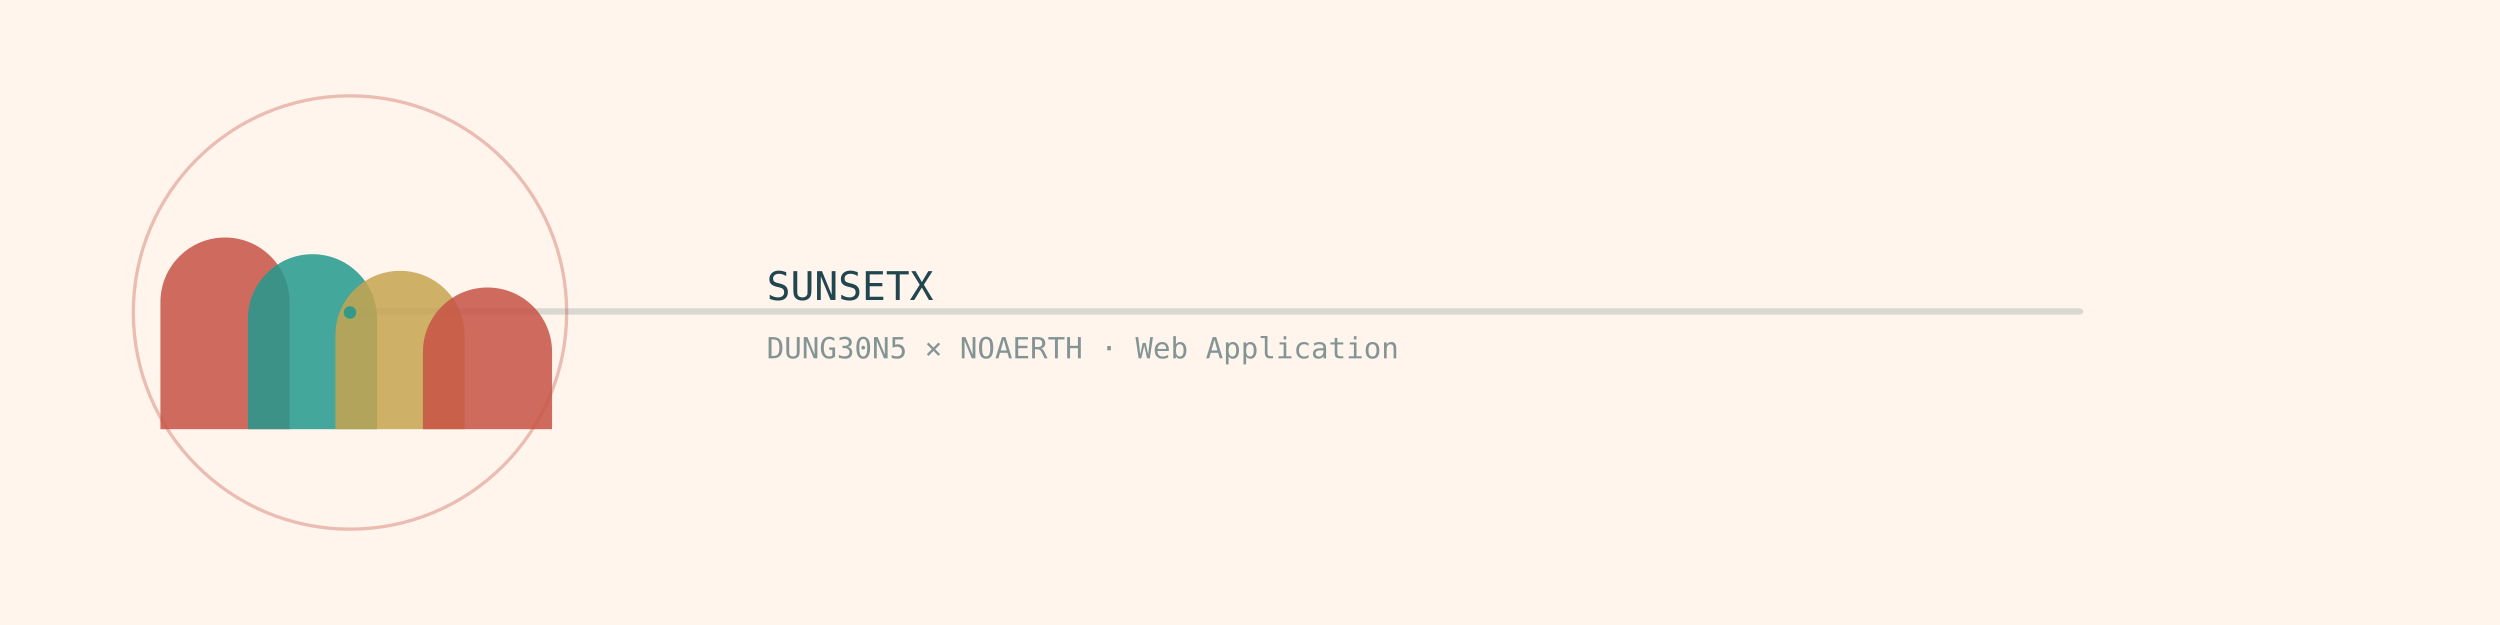
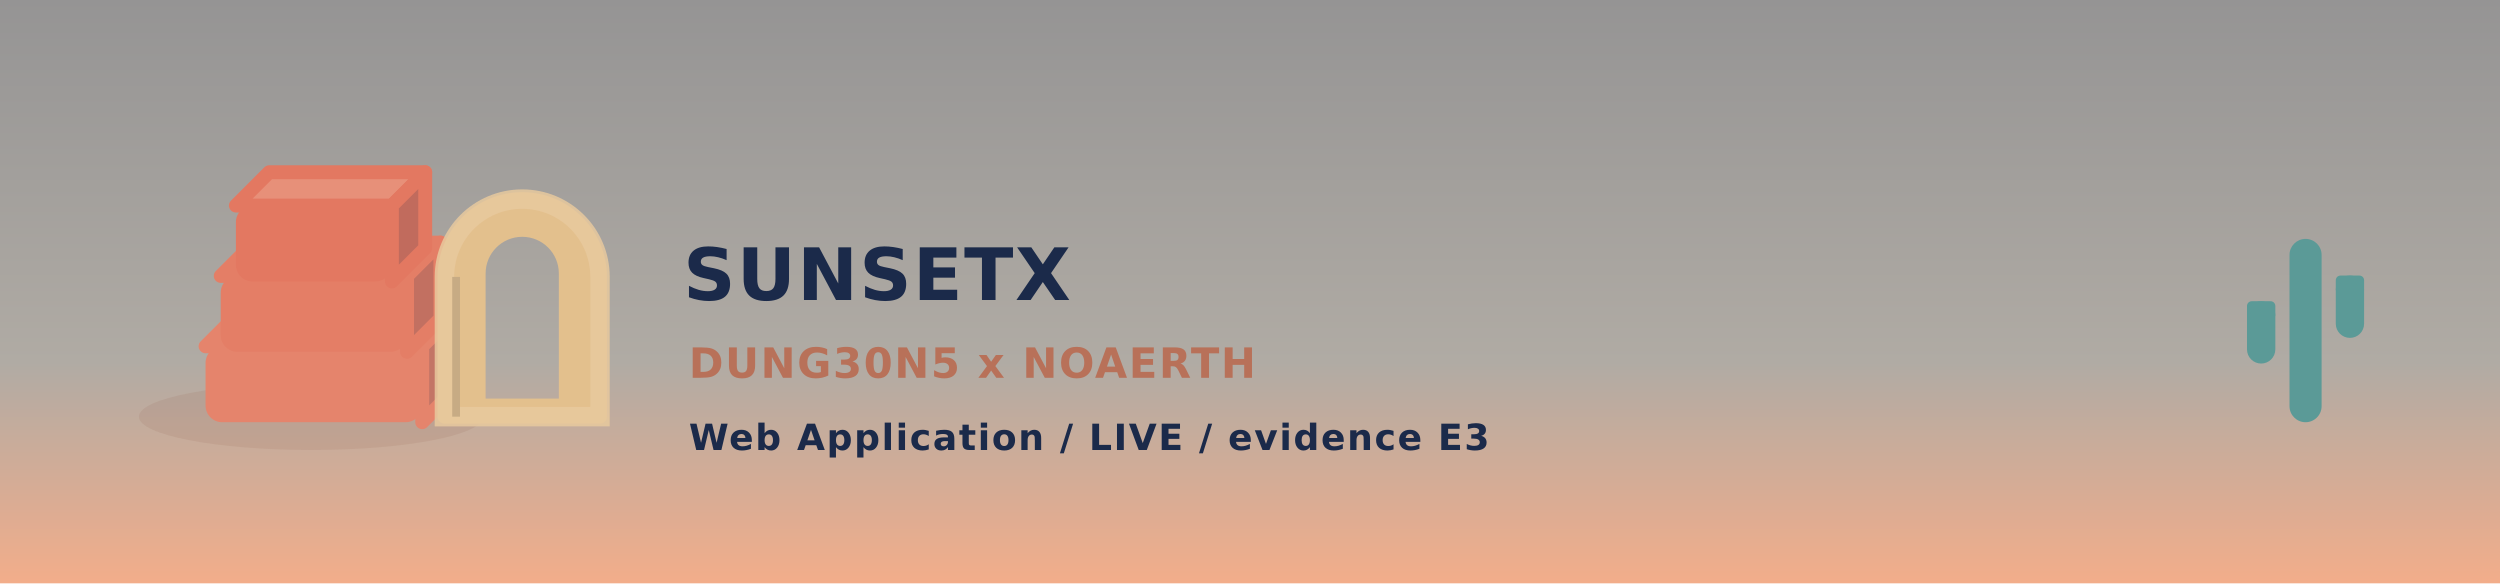
- <svg xmlns="http://www.w3.org/2000/svg" viewBox="0 0 1200 300" width="1200" height="300" role="img" aria-label="SUNSETX identity object">
-   <rect width="1200" height="300" fill="#fff5ed" />
-   <defs>
-     <linearGradient id="gft" x1="0" y1="0" x2="1" y2="1">
-       <stop offset="0%" stop-color="#c75346" />
-       <stop offset="100%" stop-color="#24998e" />
-     </linearGradient>
-   </defs>
-   <rect x="168.00" y="148.00" width="832.00" height="3.00" rx="2.00" fill="rgba(9,52,63,0.160)" opacity="1.00" />
-   <path d="M77.00,206.00 L77.00,145.00 A31.00,31.00 0 0 1 139.00,145.00 L139.00,206.00 Z" fill="rgba(199,83,70,0.850)" opacity="1.00" />
-   <path d="M119.00,206.00 L119.00,153.00 A31.00,31.00 0 0 1 181.00,153.00 L181.00,206.00 Z" fill="rgba(36,153,142,0.850)" opacity="1.00" />
-   <path d="M161.00,206.00 L161.00,161.00 A31.00,31.00 0 0 1 223.00,161.00 L223.00,206.00 Z" fill="rgba(199,163,80,0.850)" opacity="1.00" />
-   <path d="M203.00,206.00 L203.00,169.00 A31.00,31.00 0 0 1 265.00,169.00 L265.00,206.00 Z" fill="rgba(199,83,70,0.850)" opacity="1.00" />
+ <svg xmlns="http://www.w3.org/2000/svg" width="900" height="210" viewBox="0 0 900 210" role="img" aria-label="SUNSETX - identity object">
+   <linearGradient id="skyf" x1="0" y1="0" x2="0" y2="1">
+     <stop offset="0" stop-color="#959494" />
+     <stop offset="0.62" stop-color="#b0aba4" />
+     <stop offset="1" stop-color="#f3ad8a" />
+   </linearGradient>
+   <rect width="900" height="210" fill="url(#skyf)" />
+   <rect x="0" y="352" width="900" height="-142" fill="#e9cda3" />
+   <rect x="0" y="352" width="900" height="3" fill="#ebd1a9" />
+   <ellipse cx="112" cy="150" rx="62" ry="12" fill="rgba(138,90,68,0.11)" />
  <g>
-     <circle cx="168.00" cy="150.00" r="104.00" fill="none" stroke="rgba(199,83,70,0.350)" stroke-width="1.60" opacity="1.00" />
-     <animate attributeName="opacity" values="0.25;1.0;0.25" dur="16.0s" begin="0s" repeatCount="indefinite" />
+     <path d="M74,124.67 L152,124.67 L164,112.67 L86,112.67 Z" fill="#e99a82" stroke="#e5846c" stroke-width="5" stroke-linejoin="round" />
+     <path d="M152,124.67 L164,112.67 L164,140 L152,152 Z" fill="#c37566" stroke="#e5846c" stroke-width="5" stroke-linejoin="round" />
+     <rect x="74" y="124.67" width="78" height="27.33" rx="6" fill="#e5846c" />
+     <path d="M79.46,99.33 L146.54,99.33 L158.54,87.33 L91.46,87.33 Z" fill="#e8957d" stroke="#e47e66" stroke-width="5" stroke-linejoin="round" />
+     <path d="M146.54,99.33 L158.54,87.33 L158.54,114.67 L146.54,126.67 Z" fill="#c27061" stroke="#e47e66" stroke-width="5" stroke-linejoin="round" />
+     <rect x="79.46" y="99.33" width="67.08" height="27.33" rx="6" fill="#e47e66" />
+     <path d="M84.92,74 L141.08,74 L153.08,62 L96.92,62 Z" fill="#e79079" stroke="#e37861" stroke-width="5" stroke-linejoin="round" />
+     <path d="M141.08,74 L153.08,62 L153.08,89.33 L141.08,101.33 Z" fill="#c16b5d" stroke="#e37861" stroke-width="5" stroke-linejoin="round" />
+     <rect x="84.92" y="74" width="56.16" height="27.33" rx="6" fill="#e37861" />
+     <animate attributeName="opacity" values="0.72;1;0.72" dur="6s" begin="0s" repeatCount="indefinite" />
  </g>
-   <circle cx="168" cy="150" r="3" fill="rgba(36,153,142,0.900)">
-     <animate attributeName="opacity" values="0.35;0.95;0.35" dur="16.0s" begin="0s" repeatCount="indefinite" />
-   </circle>
-   <text x="368" y="144" font-family="ui-monospace,Menlo,monospace" font-size="19" fill="rgba(9,52,63,0.900)">SUNSETX</text>
-   <text x="368" y="172" font-family="ui-monospace,Menlo,monospace" font-size="14" fill="rgba(9,52,63,0.500)">DUNG30N5 × NOAERTH · Web Application</text>
+   <path d="M160,150 L160,99.68 A28,28 0 0 1 216,99.68 L216,150 Z M172.32,146 L172.32,98.43 A15.68,15.68 0 0 1 203.68,98.43 L203.68,146 Z" fill="#e3c08d" fill-rule="evenodd" stroke="#e3c08d" stroke-width="5" stroke-linejoin="round" />
+   <path d="M160,150 L160,99.68 A28,28 0 0 1 216,99.68 L216,150 Z" fill="none" stroke="#e8c99d" stroke-width="7" stroke-linecap="round" opacity="0.85" />
+   <rect x="162.8" y="99.68" width="2.8" height="50.32" fill="#c7ab84" />
+   <text x="246" y="108" font-family="Verdana,DejaVu Sans,sans-serif" font-size="26" font-weight="700" letter-spacing="0.6" fill="#1b2a4a" text-anchor="start">SUNSETX</text>
+   <text x="248" y="136" font-family="Verdana,DejaVu Sans,sans-serif" font-size="15" font-weight="700" letter-spacing="0.6" fill="#b87159" text-anchor="start">DUNG30N5 x NOAERTH</text>
+   <text x="248" y="162" font-family="Verdana,DejaVu Sans,sans-serif" font-size="13" font-weight="700" letter-spacing="0.6" fill="#1b2a4a" text-anchor="start">Web Application  /  LIVE  /  evidence E3</text>
+   <rect x="824.22" y="86" width="11.56" height="66" rx="5.78" fill="#5b9a97" />
+   <rect x="808.92" y="108.44" width="10.2" height="22.44" rx="5.1" fill="#5b9a97" />
+   <rect x="808.92" y="108.44" width="10.2" height="6.6" rx="1.7" fill="#5b9a97" />
+   <rect x="840.88" y="99.2" width="10.2" height="22.44" rx="5.1" fill="#5b9a97" />
+   <rect x="840.88" y="99.2" width="10.2" height="6.6" rx="1.7" fill="#5b9a97" />
</svg>
